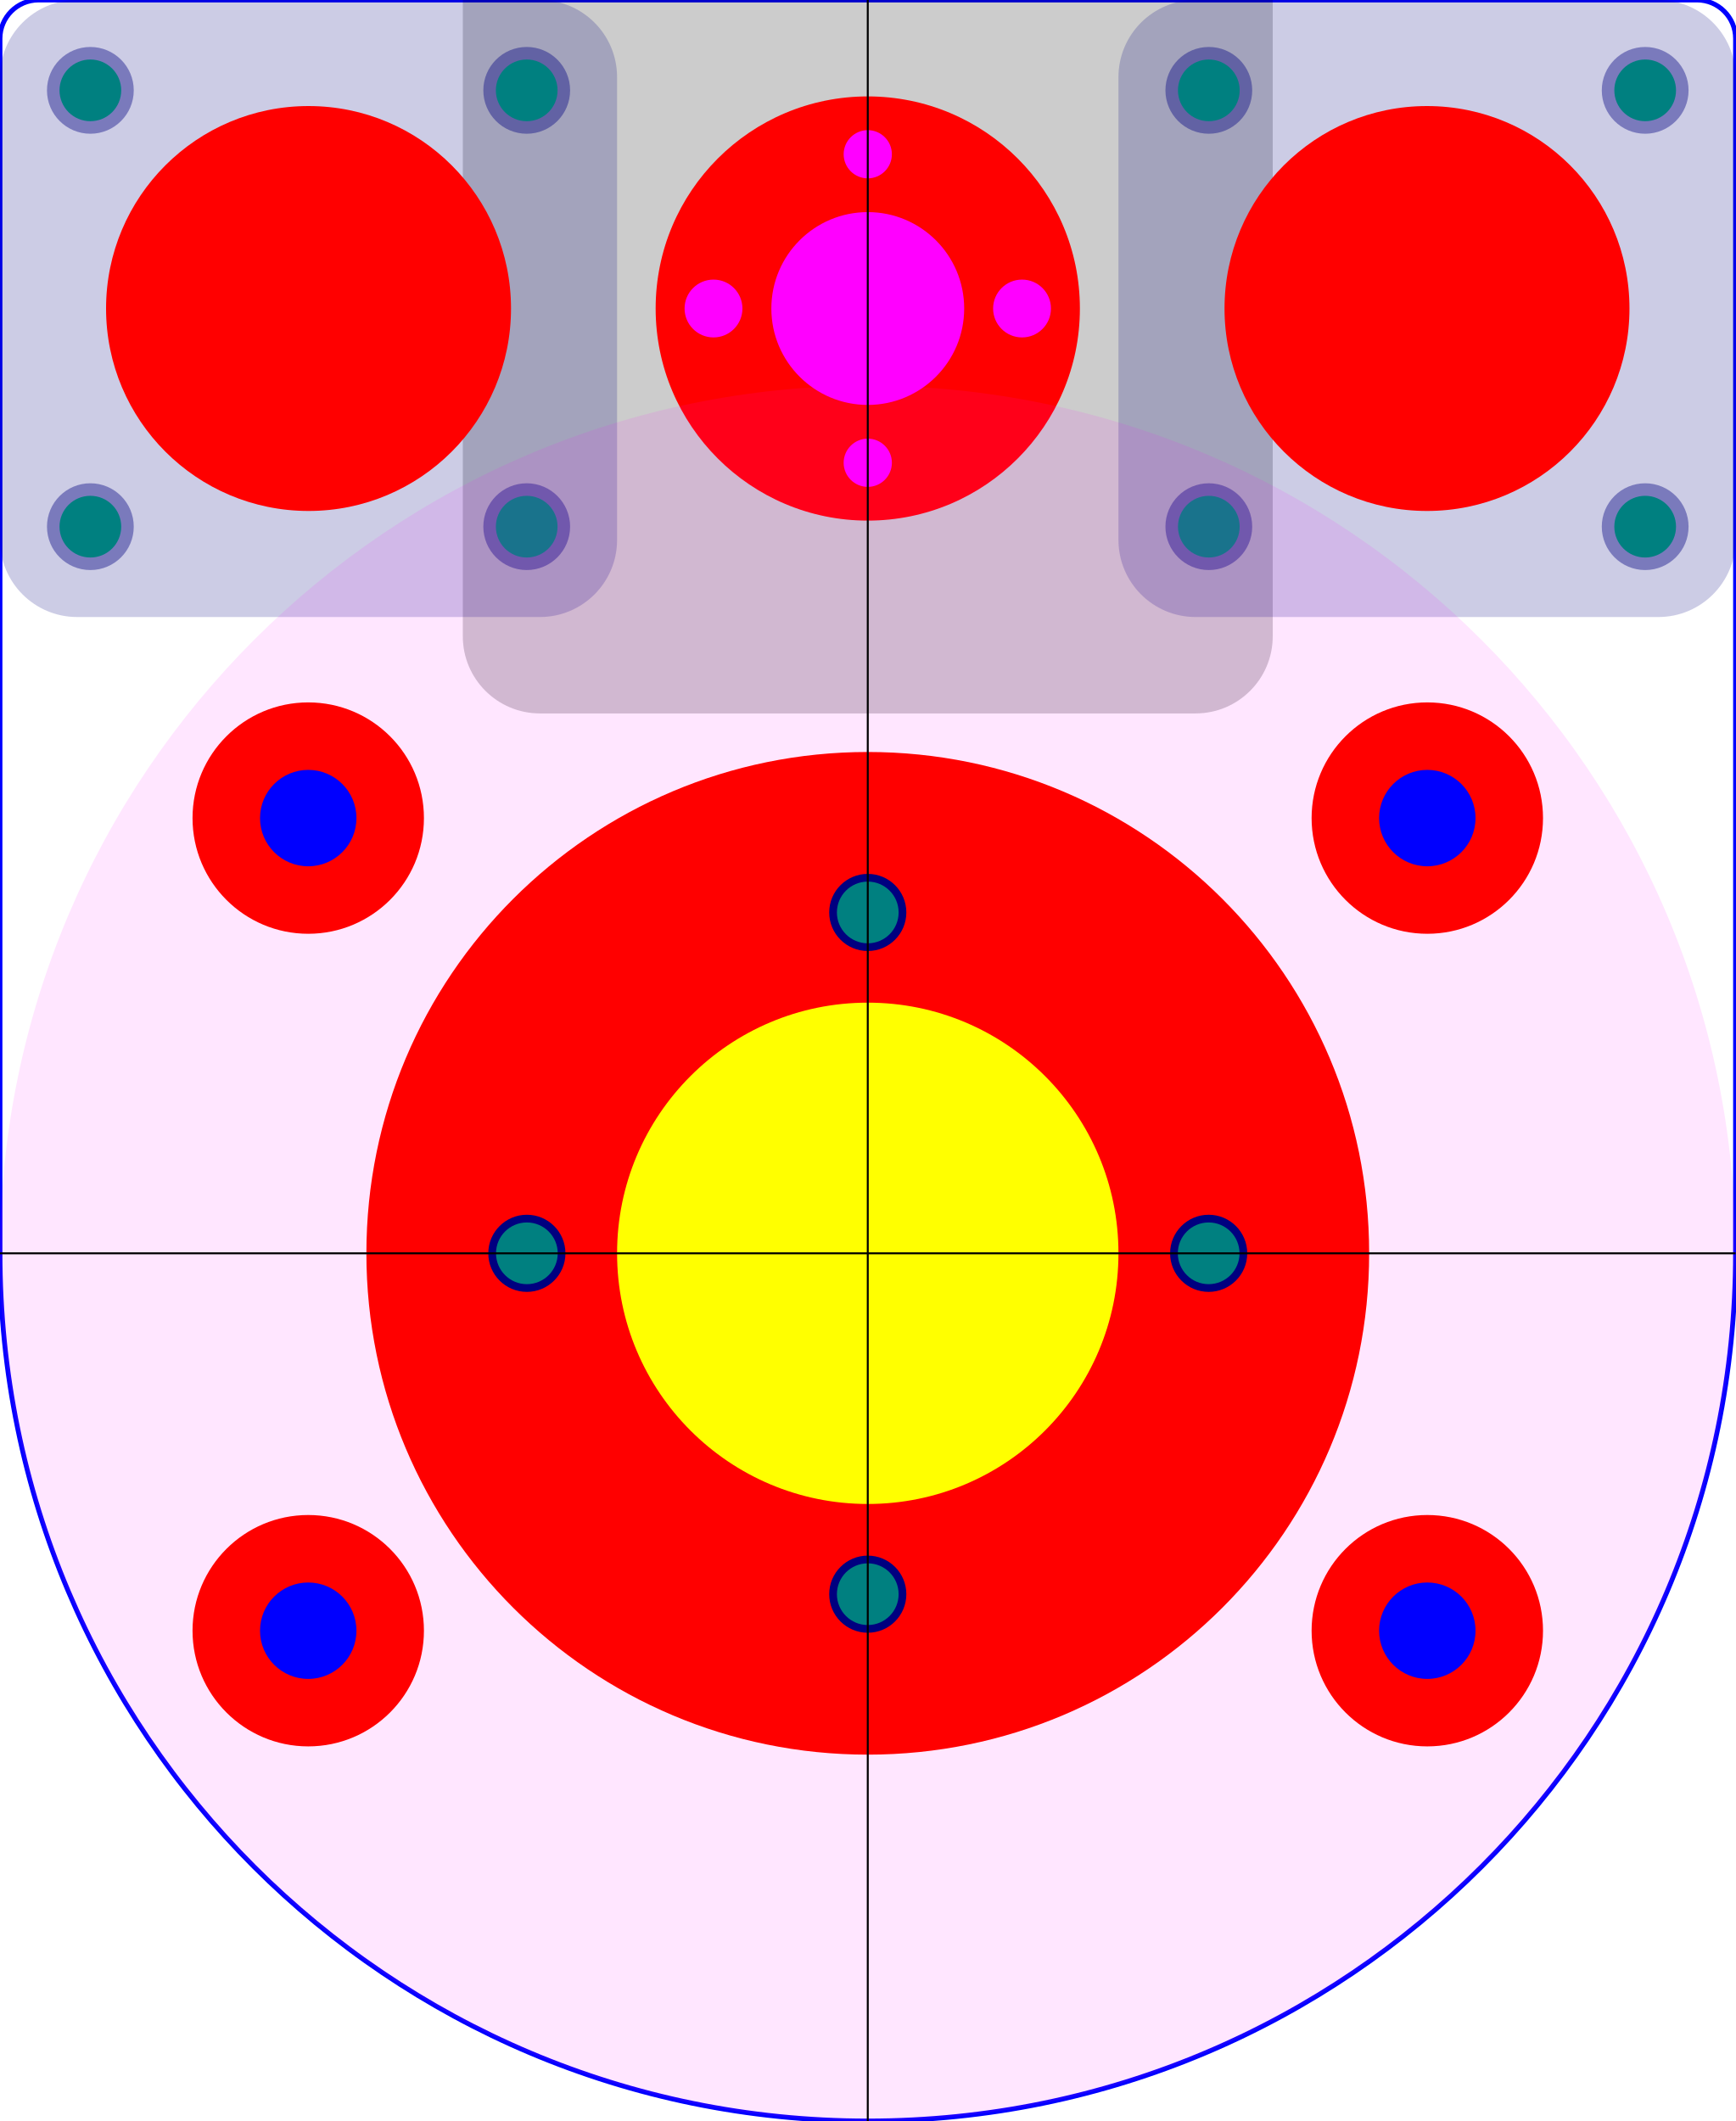
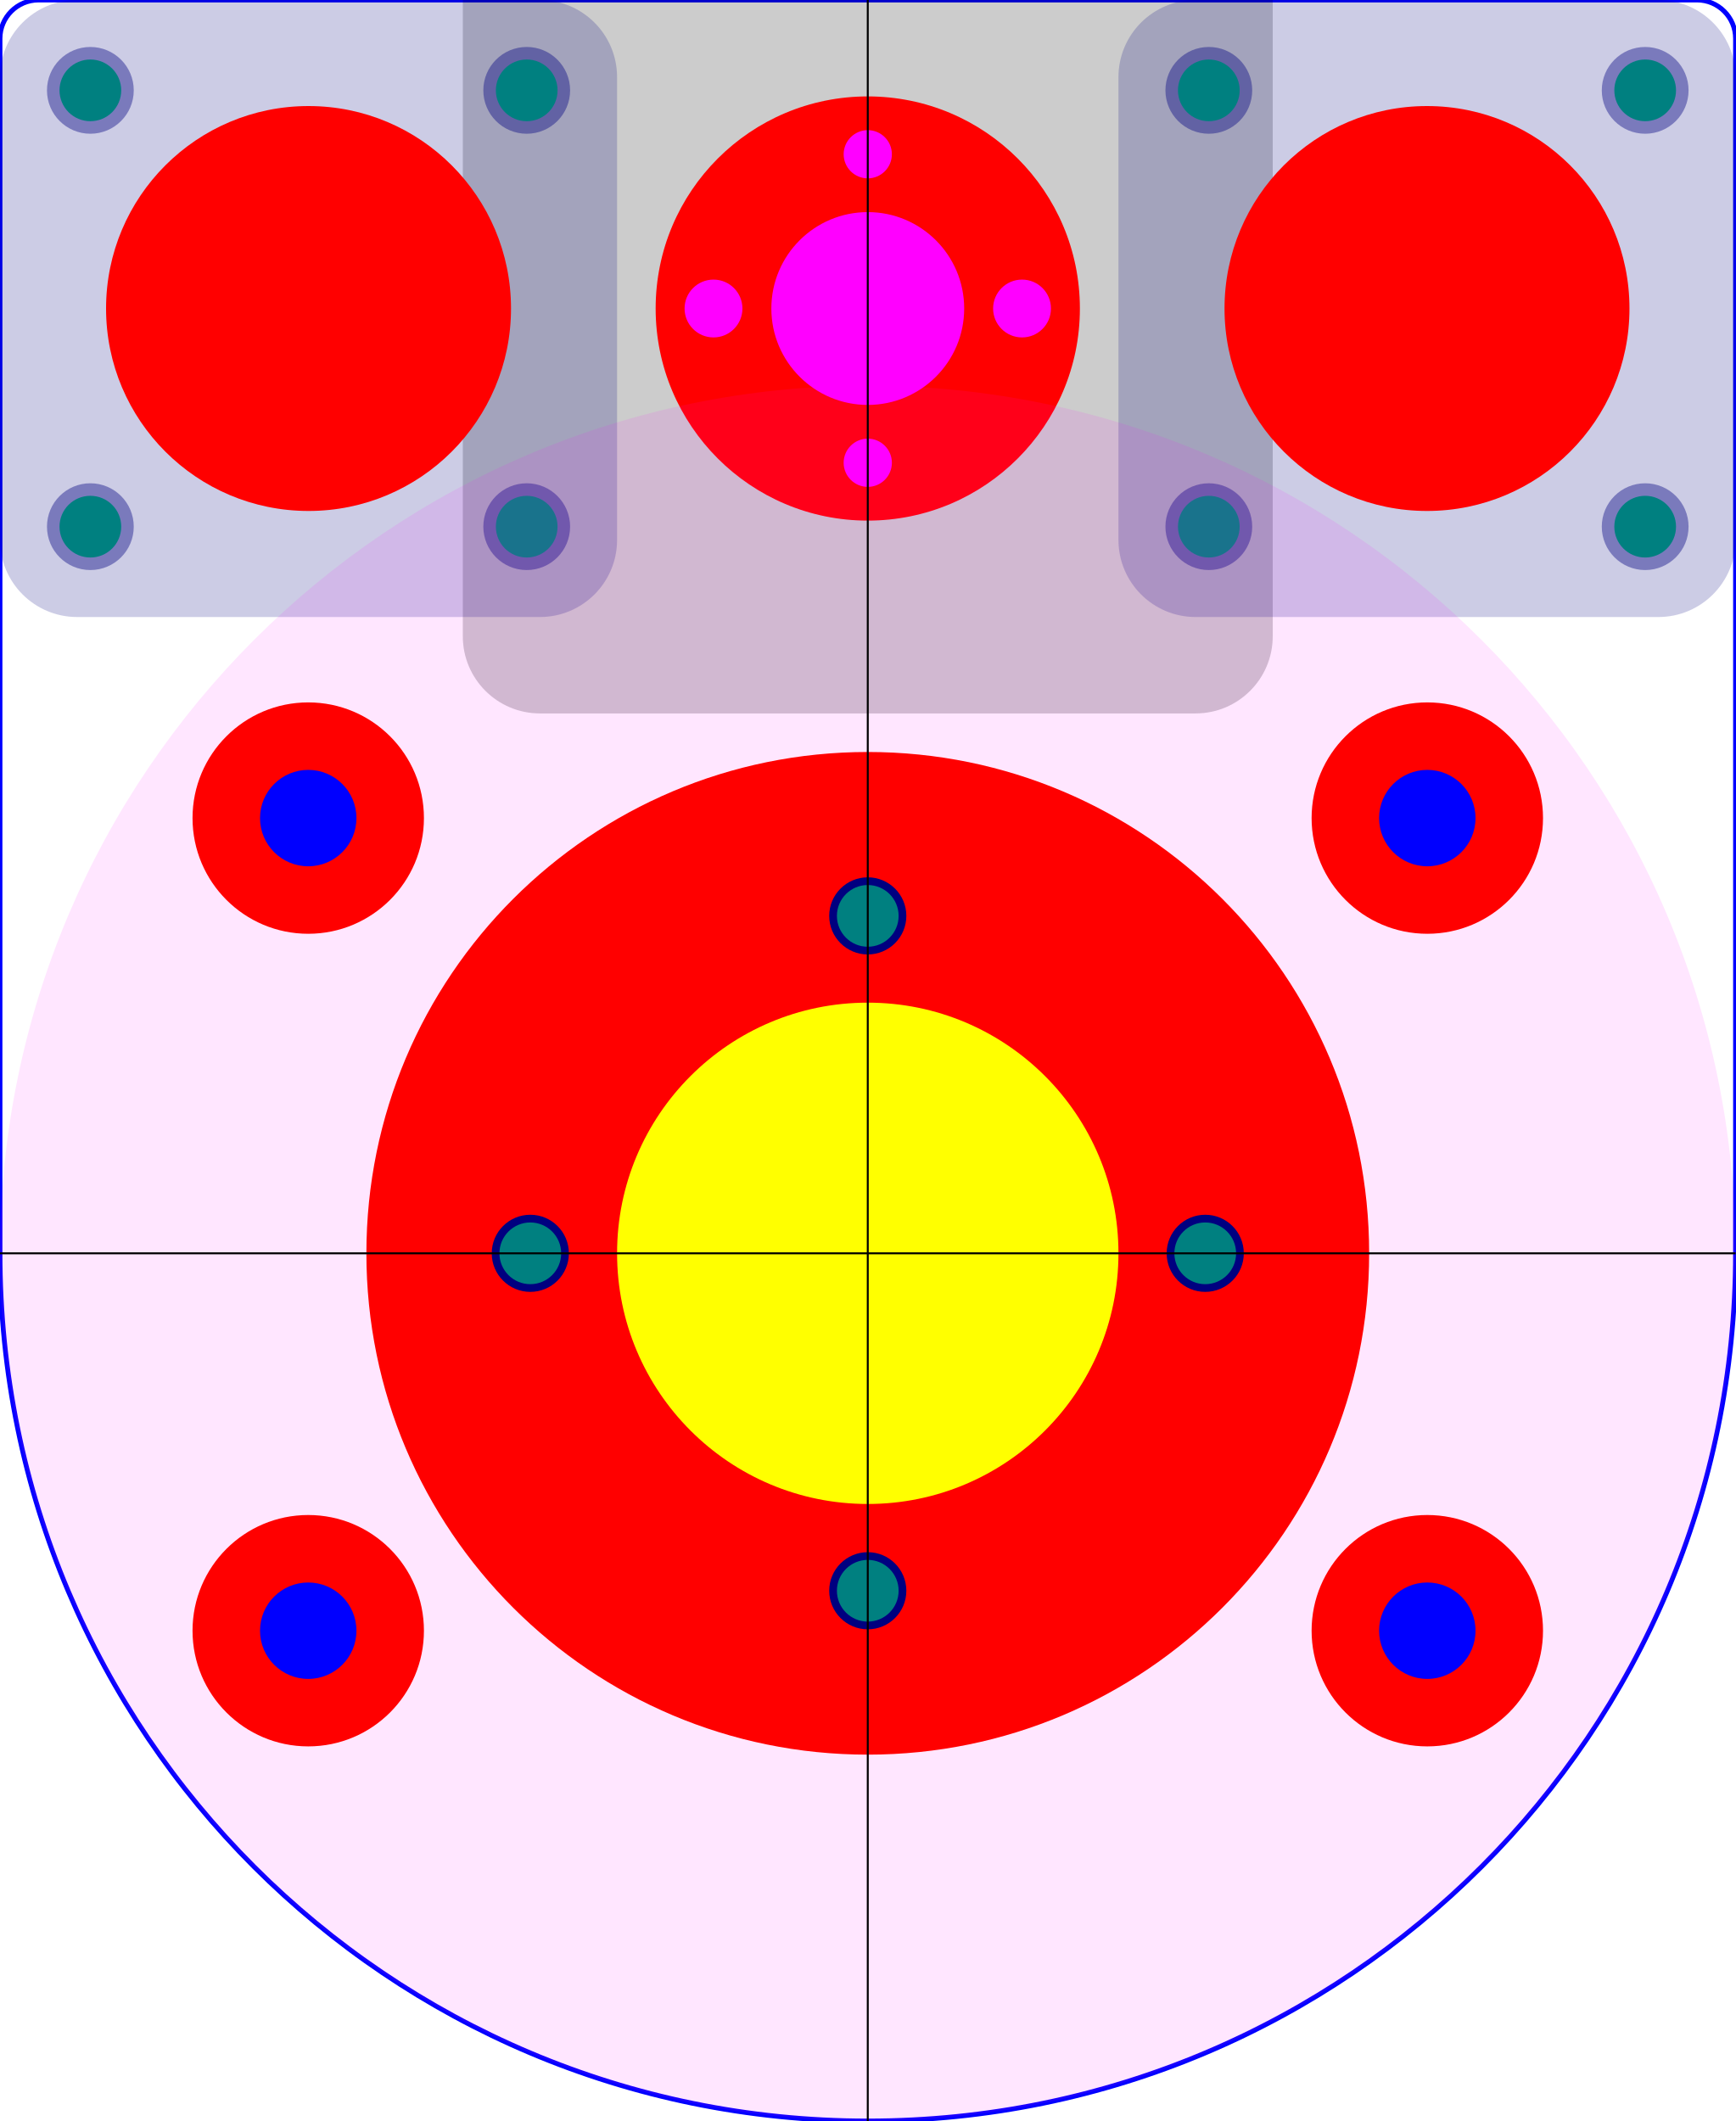
<svg xmlns="http://www.w3.org/2000/svg" version="1.1" title="spindle-D52" width="90mm" height="110mm" viewBox="0 0 90 110" id="spindle-D52">
  <g id="layer1">
    <path id="contour" d="M 2,0 l 86,0 a 2,2 0 0,1 2,2 l 0,63 a 45,45 0 0,1 -90,0 l 0,-63 a 2,2 0 0,1 2,-2 z" style="fill:none;stroke:#0000ff;stroke-width:0.25" />
    <g id="layer_motor">
      <rect width="42.000" height="42.000" x="24.000" y="-5.000" rx="4.000" ry="4.000" style="fill:#000000; fill-opacity:0.2" />
    </g>
    <g id="backlash">
      <circle id="screw_central_hole" cx="45.000" cy="16.000" r="11.000" style="fill:#ff0000;fill-opacity:1" />
      <circle id="backlash_item_hole" cx="45.000" cy="16.000" r="5.000" style="fill:#ff00ff;fill-opacity:1" />
      <circle id="backlash_screw_M3_thread_hole_E" cx="45.000" cy="24.000" r="1.250" style="fill:#ff00ff;fill-opacity:1" />
      <circle id="backlash_screw_M3_thread_hole_W" cx="45.000" cy="8.000" r="1.250" style="fill:#ff00ff;fill-opacity:1" />
      <circle id="backlash_screw_M3_S" cx="53.000" cy="16.000" r="1.500" style="fill:#ff00ff;fill-opacity:1" />
      <circle id="backlash_screw_M3_N" cx="37.000" cy="16.000" r="1.500" style="fill:#ff00ff;fill-opacity:1" />
    </g>
    <g id="bearing_1">
      <rect id="bearing_1_base" width="32.000" height="32.000" x="0.000" y="0.000" rx="4.000" ry="4.000" style="fill:#000080;fill-opacity:0.2" />
      <g id="bearing_1_items">
        <circle id="bearing_1_cylinder" cx="16.000" cy="16.000" r="10.500" style="fill:#ff0000;fill-opacity:1" />
        <circle id="bearing_1_screw_hole_4.5mm_SE" cx="27.314" cy="27.314" r="2.250" style="fill:#000080;fill-opacity:0.4" />
        <circle id="bearing_1_screw_hole_4.5mm_SW" cx="4.686" cy="27.314" r="2.250" style="fill:#000080;fill-opacity:0.4" />
        <circle id="bearing_1_screw_hole_4.5mm_NW" cx="4.686" cy="4.686" r="2.250" style="fill:#000080;fill-opacity:0.4" />
        <circle id="bearing_1_screw_hole_4.5mm_NE" cx="27.314" cy="4.686" r="2.250" style="fill:#000080;fill-opacity:0.4" />
        <circle id="bearing_1_screw_4.0mm_SE" cx="27.314" cy="27.314" r="2.000" style="fill:#000080;fill-opacity:0" />
        <circle id="bearing_1_screw_4.0mm_SW" cx="4.686" cy="27.314" r="2.000" style="fill:#000080;fill-opacity:0" />
        <circle id="bearing_1_screw_4.0mm_NW" cx="4.686" cy="4.686" r="2.000" style="fill:#000080;fill-opacity:0" />
        <circle id="bearing_1_screw_4.0mm_NE" cx="27.314" cy="4.686" r="2.000" style="fill:#000080;fill-opacity:0" />
        <circle id="bearing_1_screw_gew_3.2mm_SE" cx="27.314" cy="27.314" r="1.600" style="fill:#008080;fill-opacity:1" />
        <circle id="bearing_1_screw_gew_3.2mm_SW" cx="4.686" cy="27.314" r="1.600" style="fill:#008080;fill-opacity:1" />
        <circle id="bearing_1_screw_gew_3.2mm_NW" cx="4.686" cy="4.686" r="1.600" style="fill:#008080;fill-opacity:1" />
        <circle id="bearing_1_screw_gew_3.2mm_NE" cx="27.314" cy="4.686" r="1.600" style="fill:#008080;fill-opacity:1" />
      </g>
    </g>
    <g id="bearing_2">
      <rect id="bearing_2_base" width="32.000" height="32.000" x="58.000" y="0.000" rx="4.000" ry="4.000" style="fill:#000080;fill-opacity:0.2" />
      <g id="bearing_2_items">
        <circle id="bearing_2_cylinder" cx="74.000" cy="16.000" r="10.500" style="fill:#ff0000;fill-opacity:1" />
        <circle id="bearing_2_screw_hole_4.5mm_SE" cx="85.314" cy="27.314" r="2.250" style="fill:#000080;fill-opacity:0.4" />
        <circle id="bearing_2_screw_hole_4.5mm_SW" cx="62.686" cy="27.314" r="2.250" style="fill:#000080;fill-opacity:0.4" />
        <circle id="bearing_2_screw_hole_4.5mm_NW" cx="62.686" cy="4.686" r="2.250" style="fill:#000080;fill-opacity:0.4" />
        <circle id="bearing_2_screw_hole_4.5mm_NE" cx="85.314" cy="4.686" r="2.250" style="fill:#000080;fill-opacity:0.4" />
        <circle id="bearing_2_screw_4.0mm_SE" cx="85.314" cy="27.314" r="2.000" style="fill:#000080;fill-opacity:0" />
        <circle id="bearing_2_screw_4.0mm_SW" cx="62.686" cy="27.314" r="2.000" style="fill:#000080;fill-opacity:0" />
        <circle id="bearing_2_screw_4.0mm_NW" cx="62.686" cy="4.686" r="2.000" style="fill:#000080;fill-opacity:0" />
        <circle id="bearing_2_screw_4.0mm_NE" cx="85.314" cy="4.686" r="2.000" style="fill:#000080;fill-opacity:0" />
        <circle id="bearing_2_screw_gew_3.2mm_SE" cx="85.314" cy="27.314" r="1.600" style="fill:#008080;fill-opacity:1" />
        <circle id="bearing_2_screw_gew_3.2mm_SW" cx="62.686" cy="27.314" r="1.600" style="fill:#008080;fill-opacity:1" />
        <circle id="bearing_2_screw_gew_3.2mm_NW" cx="62.686" cy="4.686" r="1.600" style="fill:#008080;fill-opacity:1" />
        <circle id="bearing_2_screw_gew_3.2mm_NE" cx="85.314" cy="4.686" r="1.600" style="fill:#008080;fill-opacity:1" />
      </g>
    </g>
    <g id="spindle">
      <circle id="large_circle_indicator" cx="45.000" cy="65.000" r="45.000" style="fill:#ff00ff;fill-opacity:0.1" />
      <circle id="spindle-hole" cx="45.000" cy="65.000" r="26.000" style="fill:#ff0000;fill-opacity:1" />
      <circle id="spindle-small-base" cx="45.000" cy="65.000" r="13.000" style="fill:#ffff00;fill-opacity:1" />
-       <circle id="spindle_screw_M4_NW" cx="45.000" cy="82.678" r="2.000" style="fill:#000080;fill-opacity:1" />
-       <circle id="spindle_screw_M4_NE" cx="62.678" cy="65.000" r="2.000" style="fill:#000080;fill-opacity:1" />
-       <circle id="spindle_screw_M4_SW" cx="27.322" cy="65.000" r="2.000" style="fill:#000080;fill-opacity:1" />
-       <circle id="spindle_screw_M4_SE" cx="45.000" cy="47.322" r="2.000" style="fill:#000080;fill-opacity:1" />
-       <circle id="spindle_screw_M4_thread_hole_NW" cx="45.000" cy="82.678" r="1.600" style="fill:#008080;fill-opacity:1" />
-       <circle id="spindle_screw_M4_thread_hole_NE" cx="62.678" cy="65.000" r="1.600" style="fill:#008080;fill-opacity:1" />
-       <circle id="spindle_screw_M4_thread_hole_SW" cx="27.322" cy="65.000" r="1.600" style="fill:#008080;fill-opacity:1" />
-       <circle id="spindle_screw_M4_thread_hole_SE" cx="45.000" cy="47.322" r="1.600" style="fill:#008080;fill-opacity:1" />
+       <circle id="spindle_screw_M4_NW" cx="45.0" cy="82.5" r="2.000" style="fill:#000080;fill-opacity:1" />
+       <circle id="spindle_screw_M4_NE" cx="62.5" cy="65.0" r="2.000" style="fill:#000080;fill-opacity:1" />
+       <circle id="spindle_screw_M4_SW" cx="27.5" cy="65.0" r="2.000" style="fill:#000080;fill-opacity:1" />
+       <circle id="spindle_screw_M4_SE" cx="45.0" cy="47.5" r="2.000" style="fill:#000080;fill-opacity:1" />
+       <circle id="spindle_screw_M4_thread_hole_NW" cx="45.0" cy="82.5" r="1.600" style="fill:#008080;fill-opacity:1" />
+       <circle id="spindle_screw_M4_thread_hole_NE" cx="62.5" cy="65.0" r="1.600" style="fill:#008080;fill-opacity:1" />
+       <circle id="spindle_screw_M4_thread_hole_SW" cx="27.5" cy="65.0" r="1.600" style="fill:#008080;fill-opacity:1" />
+       <circle id="spindle_screw_M4_thread_hole_SE" cx="45.0" cy="47.5" r="1.600" style="fill:#008080;fill-opacity:1" />
    </g>
    <g id="spacers">
      <circle id="spacer_pocket_SW" cx="74.016" cy="84.572" r="6.000" style="fill:#ff0000;fill-opacity:1" />
      <circle id="spacer_pocket_NW" cx="74.016" cy="42.428" r="6.000" style="fill:#ff0000;fill-opacity:1" />
      <circle id="spacer_pocket_NE" cx="15.984" cy="42.428" r="6.000" style="fill:#ff0000;fill-opacity:1" />
      <circle id="spacer_pocket_SE" cx="15.984" cy="84.572" r="6.000" style="fill:#ff0000;fill-opacity:1" />
      <circle id="spacer_screw_hole_5.0mm_SW" cx="74.016" cy="84.572" r="2.500" style="fill:#0000ff;fill-opacity:1" />
      <circle id="spacer_screw_hole_5.0mm_NW" cx="74.016" cy="42.428" r="2.500" style="fill:#0000ff;fill-opacity:1" />
      <circle id="spacer_screw_hole_5.0mm_NE" cx="15.984" cy="42.428" r="2.500" style="fill:#0000ff;fill-opacity:1" />
      <circle id="spacer_screw_hole_5.0mm_SE" cx="15.984" cy="84.572" r="2.500" style="fill:#0000ff;fill-opacity:1" />
    </g>
    <g id="lines">
      <path id="horizontal_line" d="M 0,65 L 90,65" style="fill:none;stroke:#000000;stroke-width:0.1" />
      <path id="vertical_line" d="M 45,0 L 45,110" style="fill:none;stroke:#000000;stroke-width:0.1" />
    </g>
  </g>
</svg>
